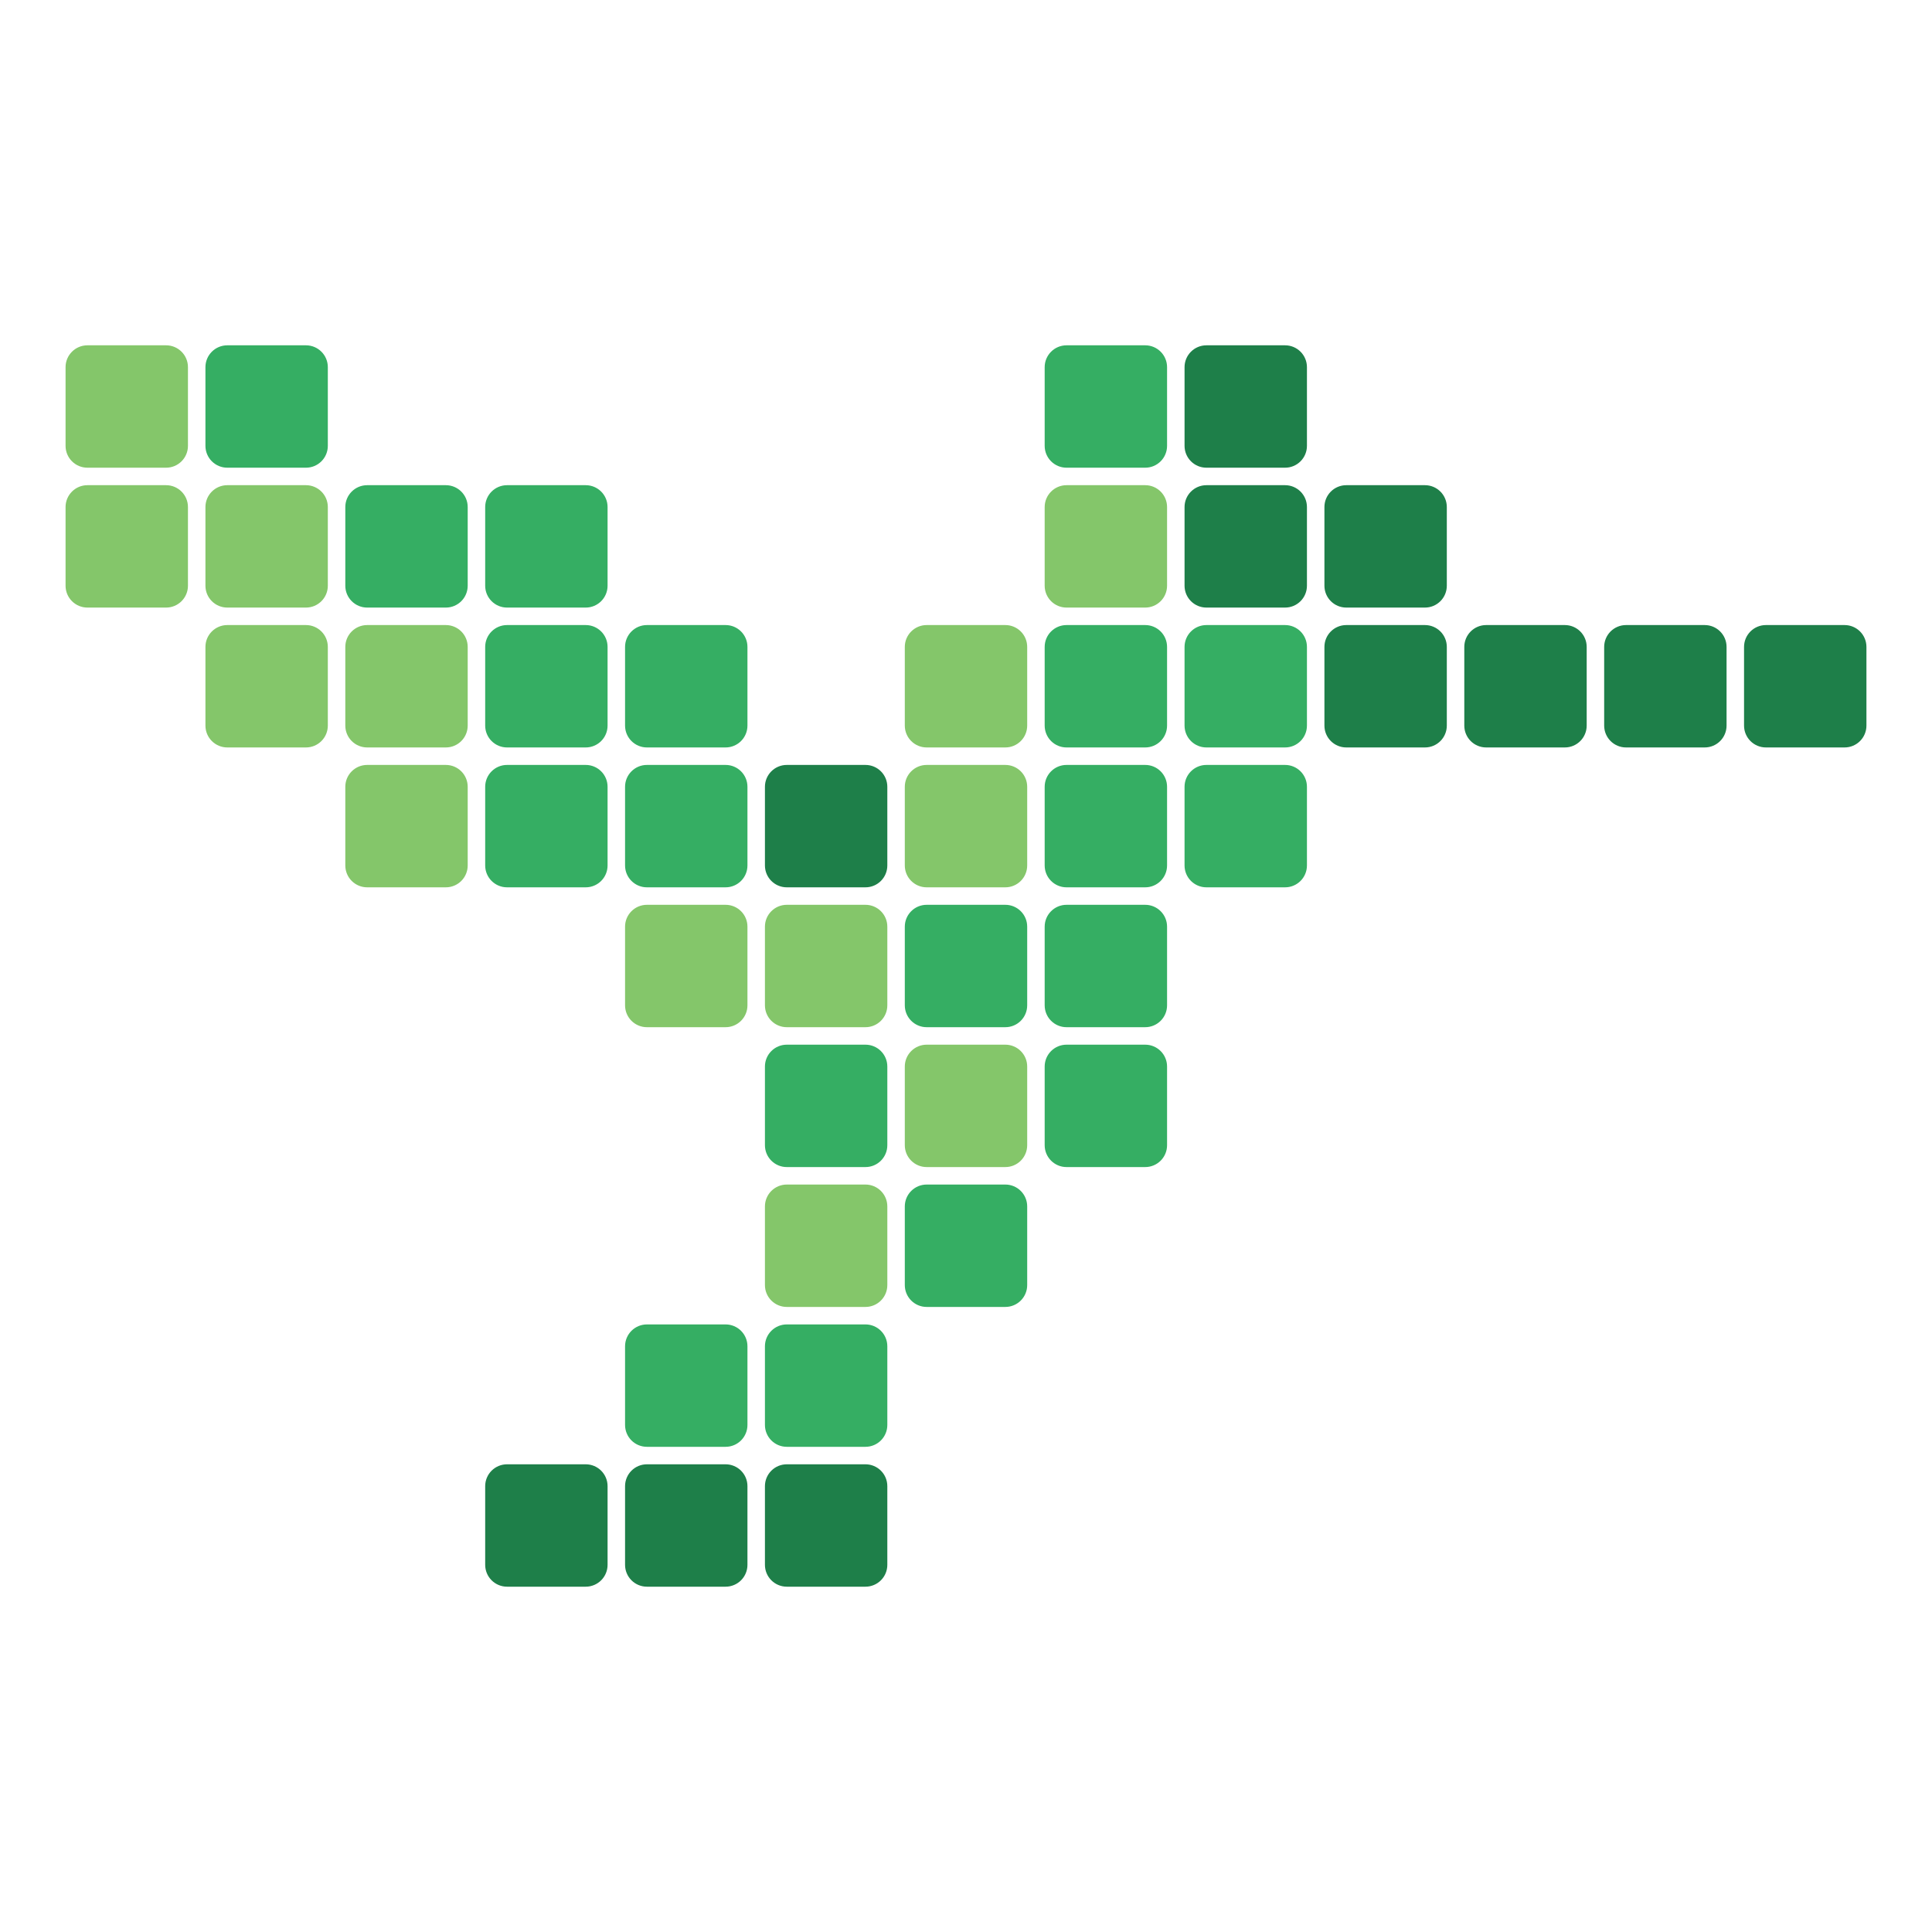
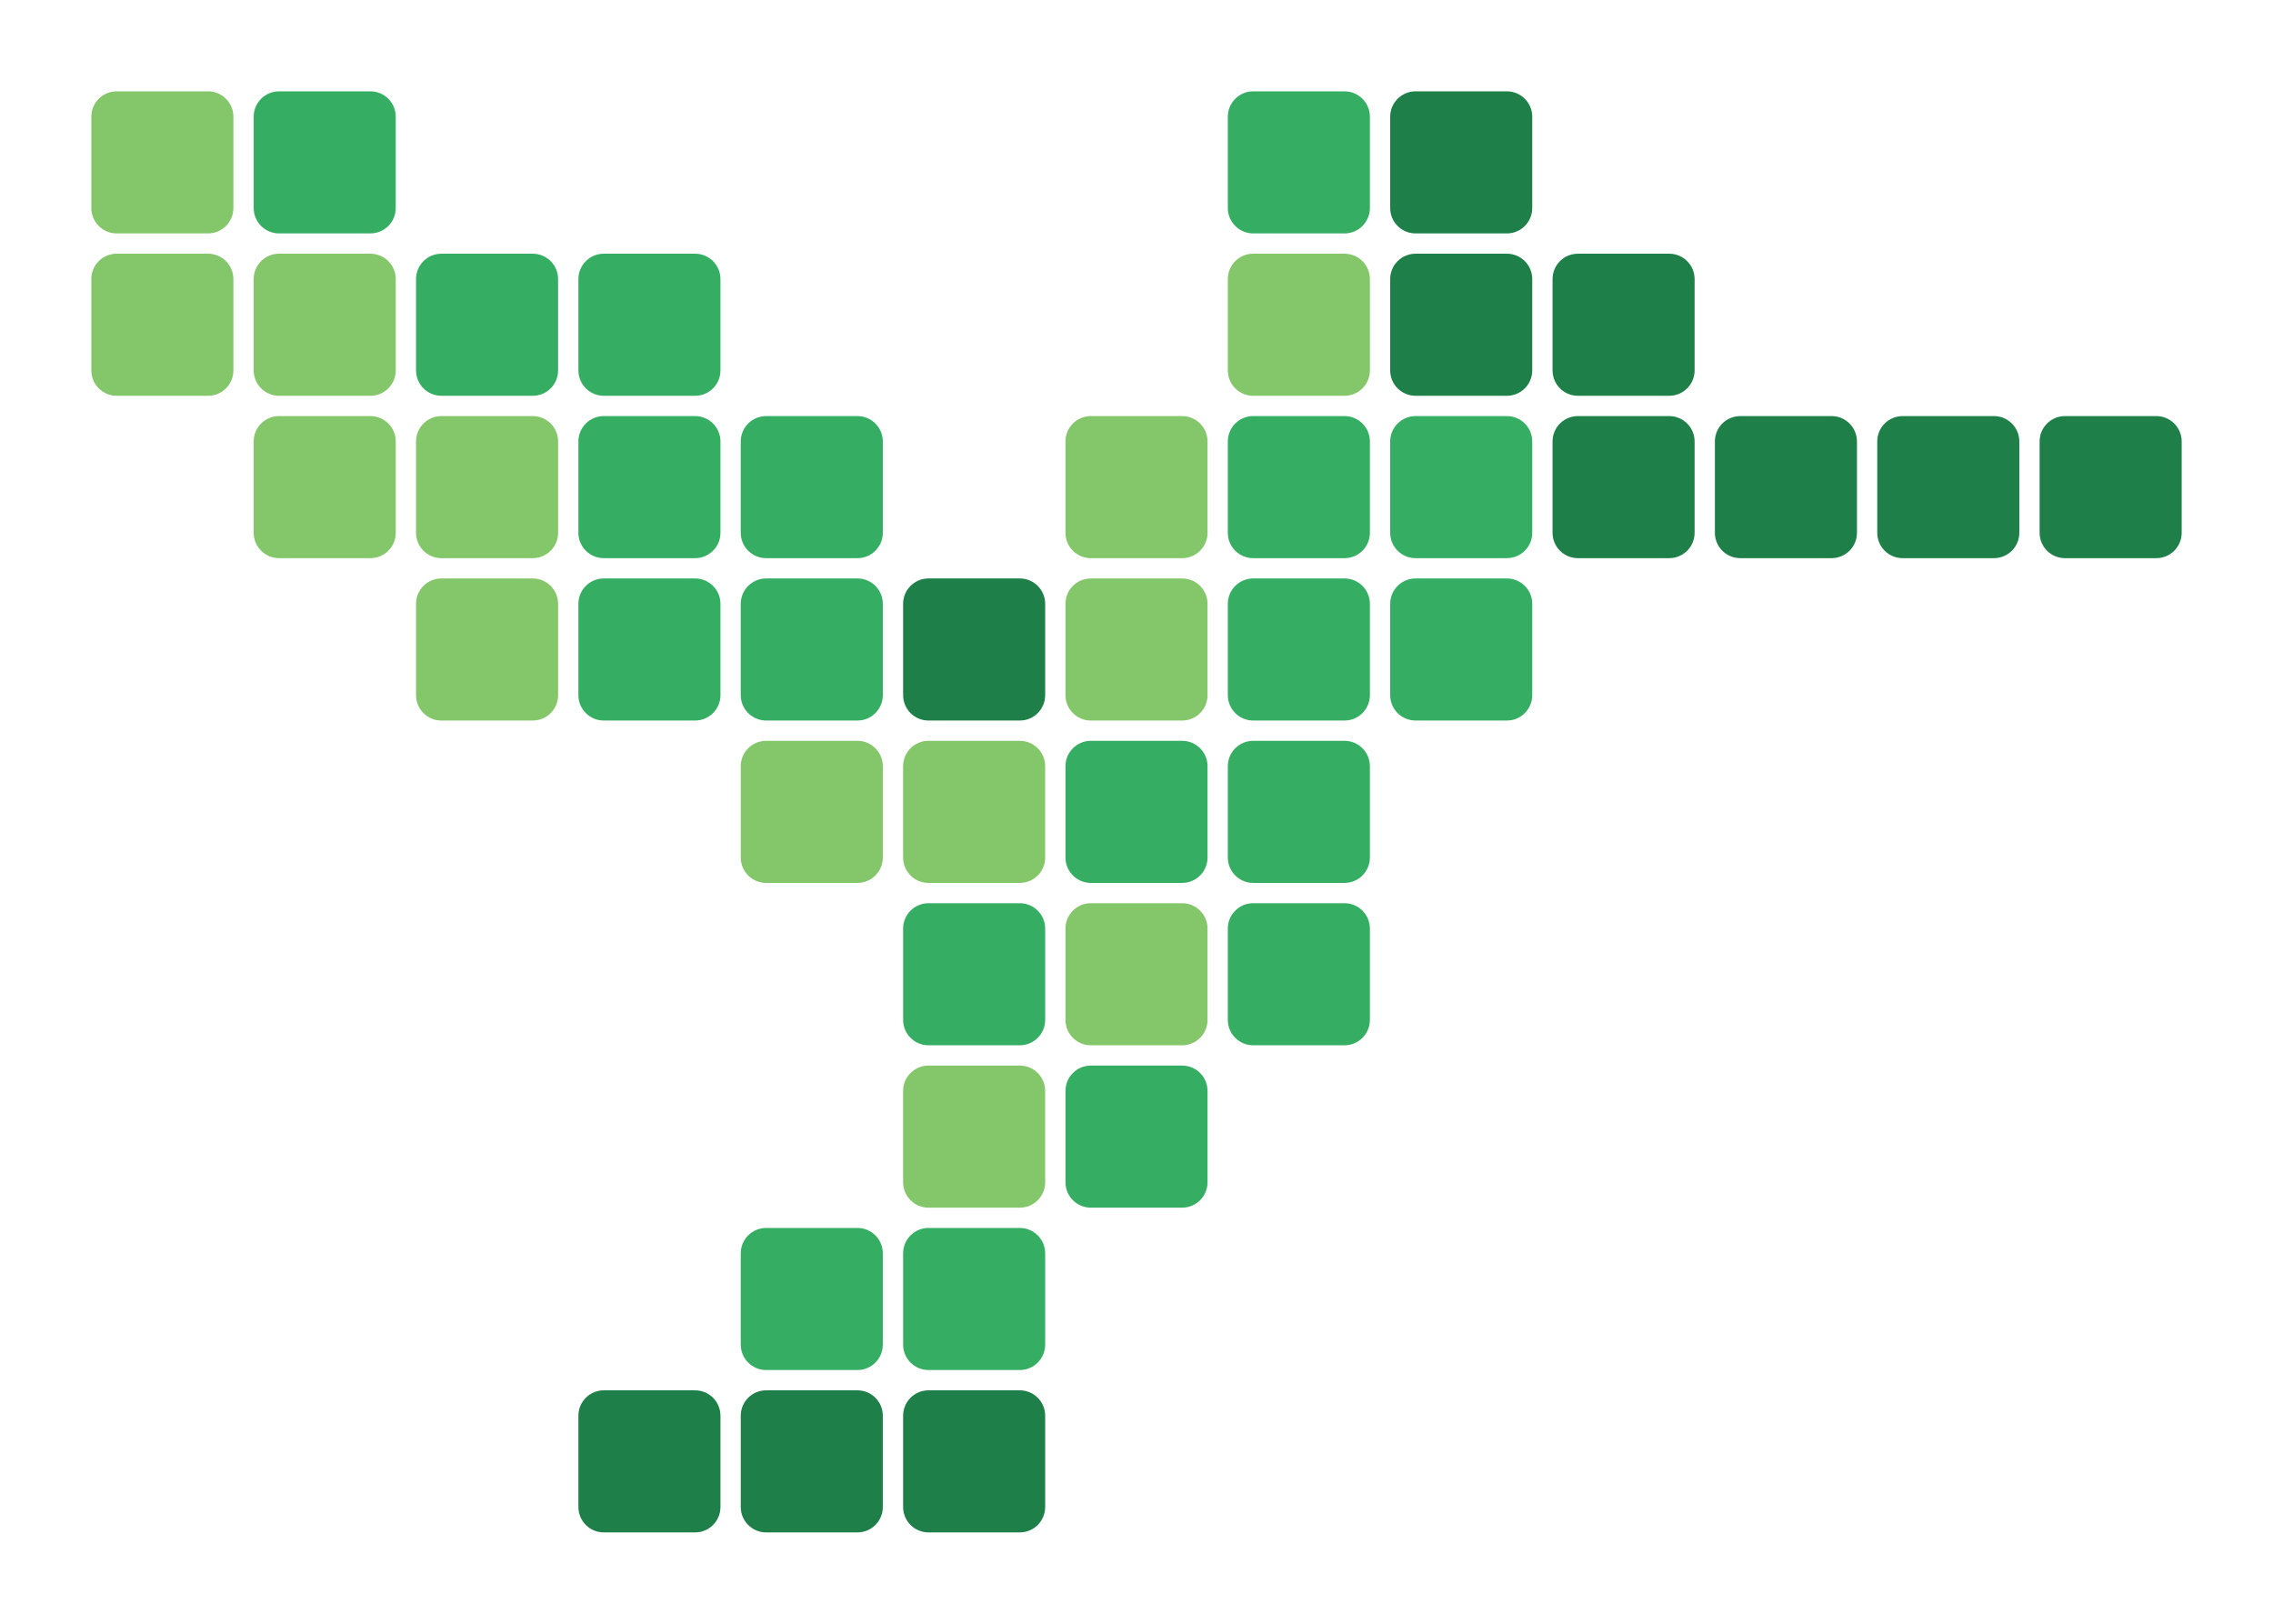
- <svg xmlns="http://www.w3.org/2000/svg" viewBox="6 -122 884 884" role="img" aria-label="Mosaic hummingbird favicon" shape-rendering="geometricPrecision">
+ <svg xmlns="http://www.w3.org/2000/svg" viewBox="0 0 896 640" role="img" aria-label="Simplified hummingbird logo built from an aligned square grid" shape-rendering="geometricPrecision">
  <g transform="translate(32 32)">
    <rect x="4" y="4" width="56" height="56" fill="#84C66A" rx="10" ry="10" />
    <rect x="68" y="4" width="56" height="56" fill="#35AE63" rx="10" ry="10" />
    <rect x="452" y="4" width="56" height="56" fill="#35AE63" rx="10" ry="10" />
    <rect x="516" y="4" width="56" height="56" fill="#1E7F49" rx="10" ry="10" />
    <rect x="4" y="68" width="56" height="56" fill="#84C66A" rx="10" ry="10" />
    <rect x="68" y="68" width="56" height="56" fill="#84C66A" rx="10" ry="10" />
    <rect x="132" y="68" width="56" height="56" fill="#35AE63" rx="10" ry="10" />
    <rect x="196" y="68" width="56" height="56" fill="#35AE63" rx="10" ry="10" />
    <rect x="452" y="68" width="56" height="56" fill="#84C66A" rx="10" ry="10" />
    <rect x="516" y="68" width="56" height="56" fill="#1E7F49" rx="10" ry="10" />
    <rect x="580" y="68" width="56" height="56" fill="#1E7F49" rx="10" ry="10" />
    <rect x="68" y="132" width="56" height="56" fill="#84C66A" rx="10" ry="10" />
    <rect x="132" y="132" width="56" height="56" fill="#84C66A" rx="10" ry="10" />
    <rect x="196" y="132" width="56" height="56" fill="#35AE63" rx="10" ry="10" />
    <rect x="260" y="132" width="56" height="56" fill="#35AE63" rx="10" ry="10" />
    <rect x="388" y="132" width="56" height="56" fill="#84C66A" rx="10" ry="10" />
    <rect x="452" y="132" width="56" height="56" fill="#35AE63" rx="10" ry="10" />
    <rect x="516" y="132" width="56" height="56" fill="#35AE63" rx="10" ry="10" />
    <rect x="580" y="132" width="56" height="56" fill="#1E7F49" rx="10" ry="10" />
    <rect x="644" y="132" width="56" height="56" fill="#1E7F49" rx="10" ry="10" />
    <rect x="708" y="132" width="56" height="56" fill="#1E7F49" rx="10" ry="10" />
    <rect x="772" y="132" width="56" height="56" fill="#1E7F49" rx="10" ry="10" />
    <rect x="132" y="196" width="56" height="56" fill="#84C66A" rx="10" ry="10" />
    <rect x="196" y="196" width="56" height="56" fill="#35AE63" rx="10" ry="10" />
    <rect x="260" y="196" width="56" height="56" fill="#35AE63" rx="10" ry="10" />
    <rect x="324" y="196" width="56" height="56" fill="#1E7F49" rx="10" ry="10" />
    <rect x="388" y="196" width="56" height="56" fill="#84C66A" rx="10" ry="10" />
    <rect x="452" y="196" width="56" height="56" fill="#35AE63" rx="10" ry="10" />
    <rect x="516" y="196" width="56" height="56" fill="#35AE63" rx="10" ry="10" />
    <rect x="260" y="260" width="56" height="56" fill="#84C66A" rx="10" ry="10" />
    <rect x="324" y="260" width="56" height="56" fill="#84C66A" rx="10" ry="10" />
    <rect x="388" y="260" width="56" height="56" fill="#35AE63" rx="10" ry="10" />
    <rect x="452" y="260" width="56" height="56" fill="#35AE63" rx="10" ry="10" />
    <rect x="324" y="324" width="56" height="56" fill="#35AE63" rx="10" ry="10" />
    <rect x="388" y="324" width="56" height="56" fill="#84C66A" rx="10" ry="10" />
    <rect x="452" y="324" width="56" height="56" fill="#35AE63" rx="10" ry="10" />
    <rect x="324" y="388" width="56" height="56" fill="#84C66A" rx="10" ry="10" />
    <rect x="388" y="388" width="56" height="56" fill="#35AE63" rx="10" ry="10" />
    <rect x="260" y="452" width="56" height="56" fill="#35AE63" rx="10" ry="10" />
    <rect x="324" y="452" width="56" height="56" fill="#35AE63" rx="10" ry="10" />
    <rect x="196" y="516" width="56" height="56" fill="#1E7F49" rx="10" ry="10" />
    <rect x="260" y="516" width="56" height="56" fill="#1E7F49" rx="10" ry="10" />
    <rect x="324" y="516" width="56" height="56" fill="#1E7F49" rx="10" ry="10" />
  </g>
</svg>
